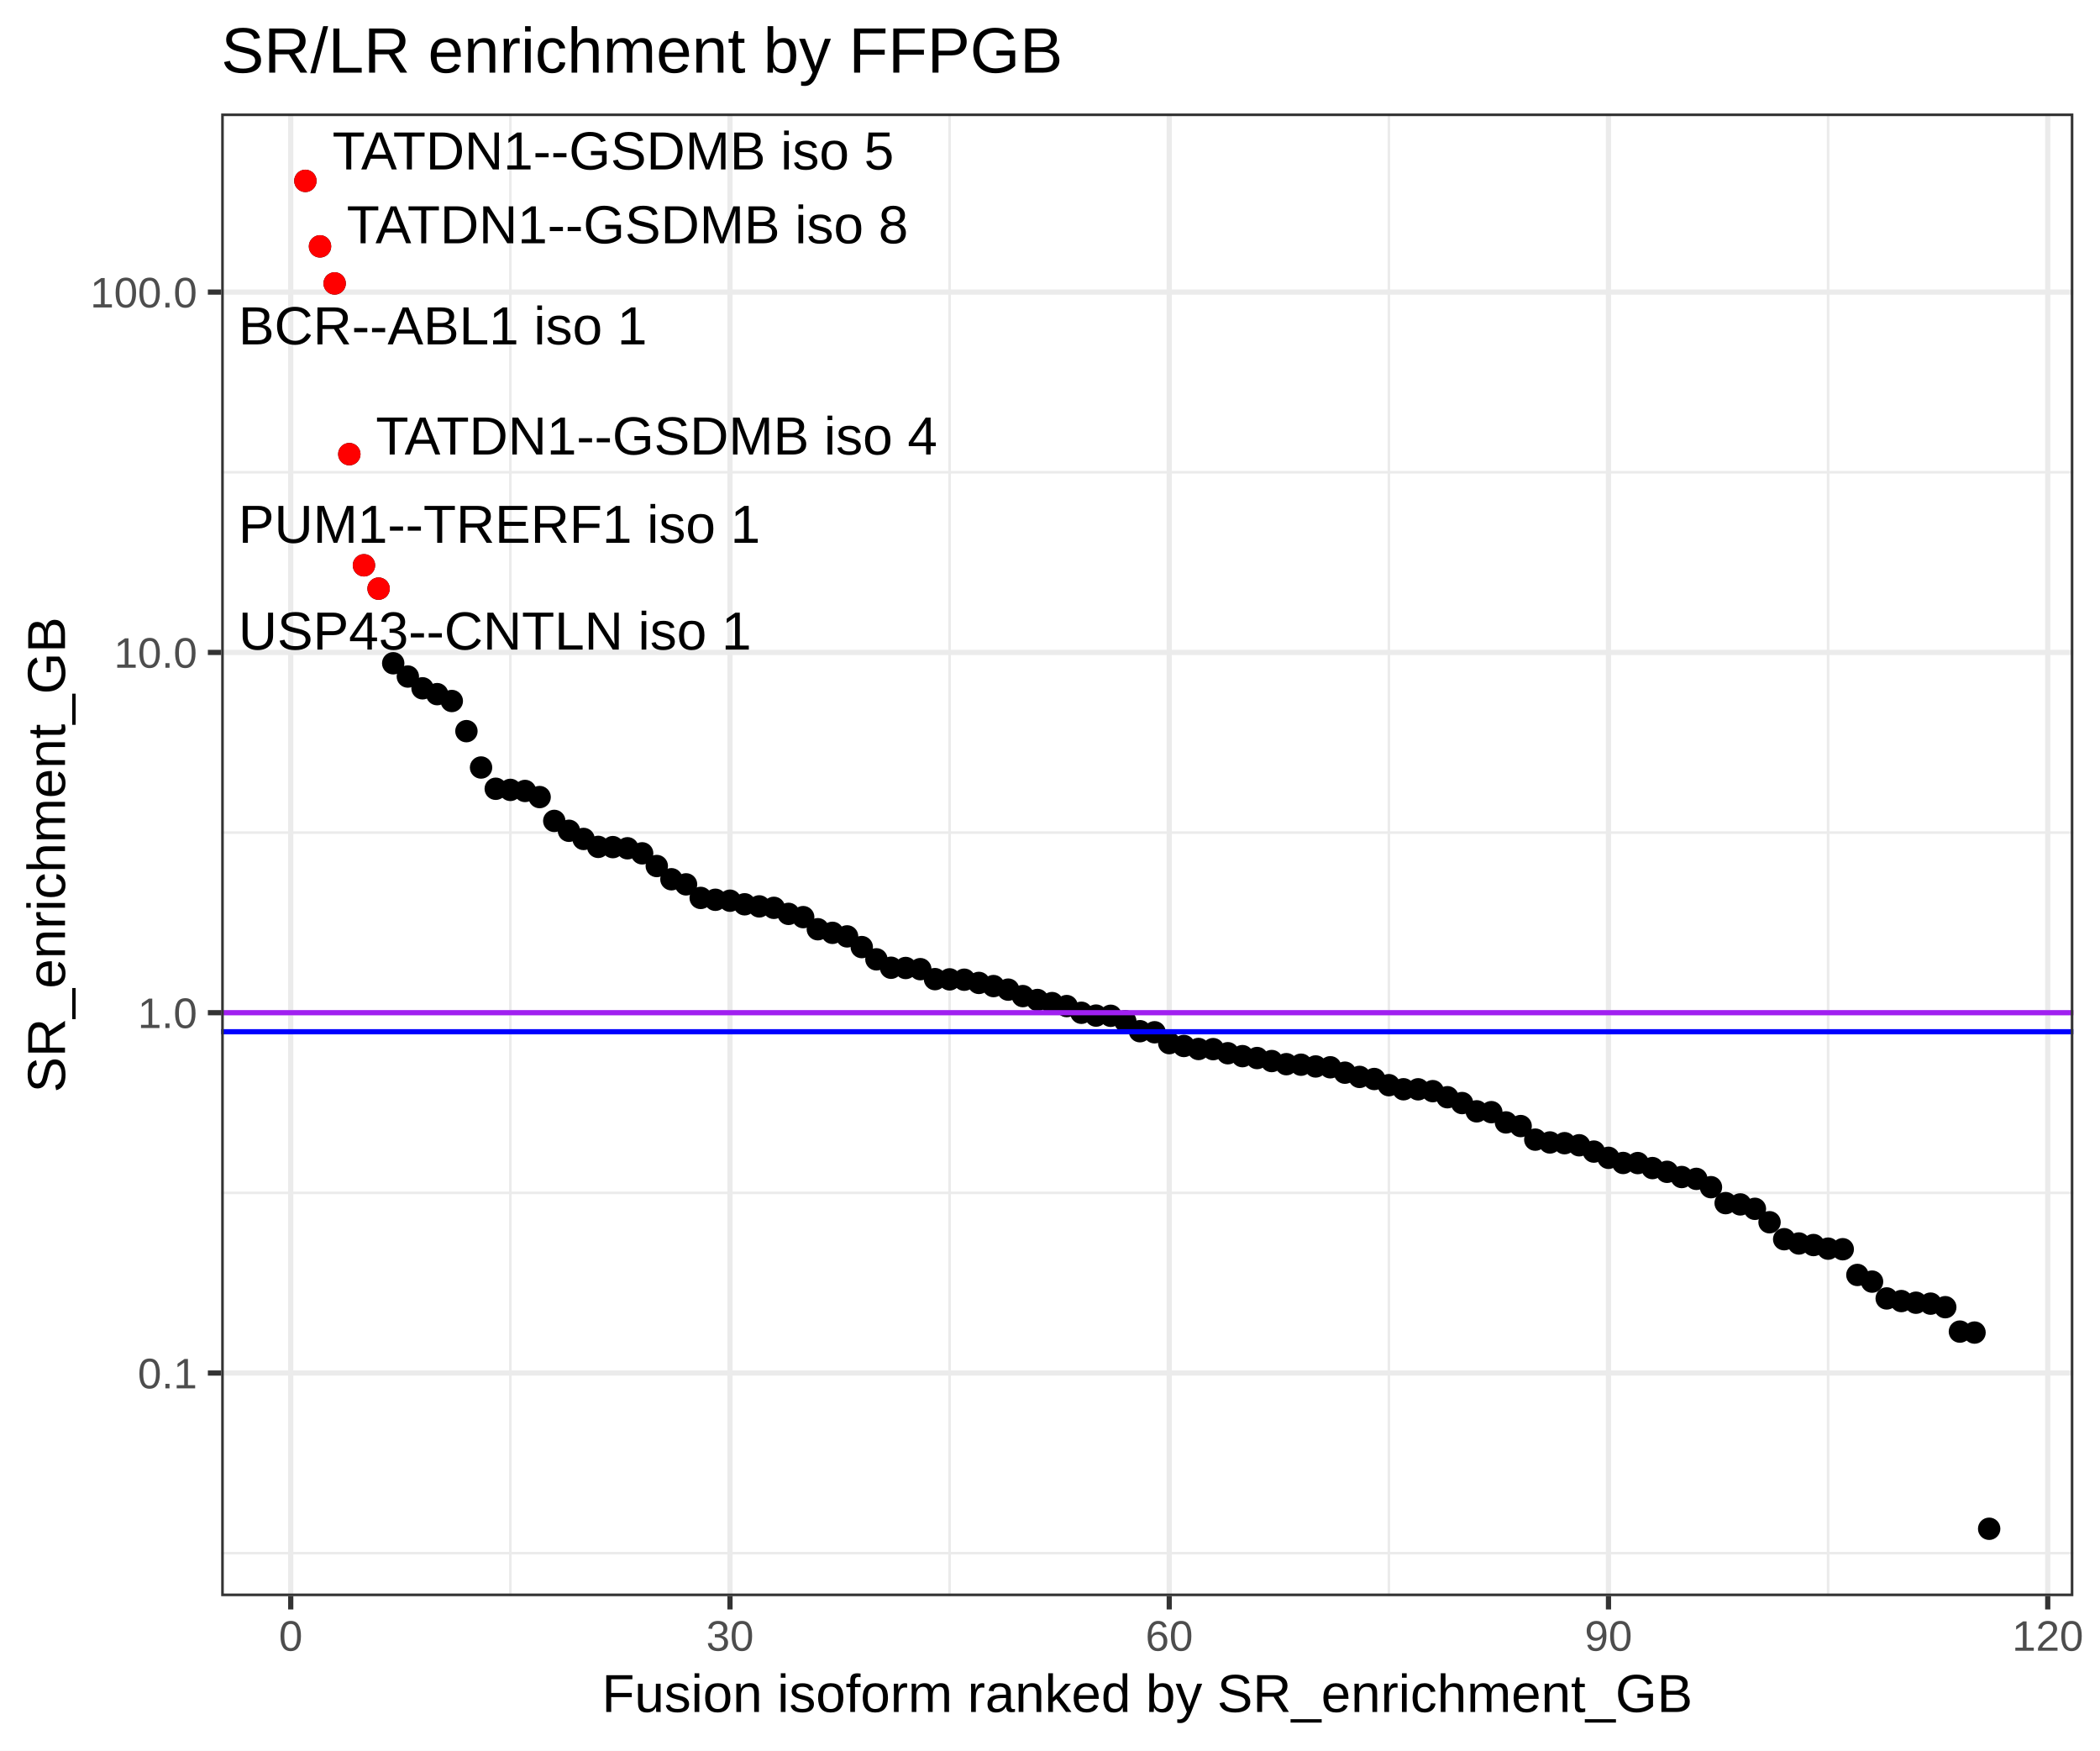
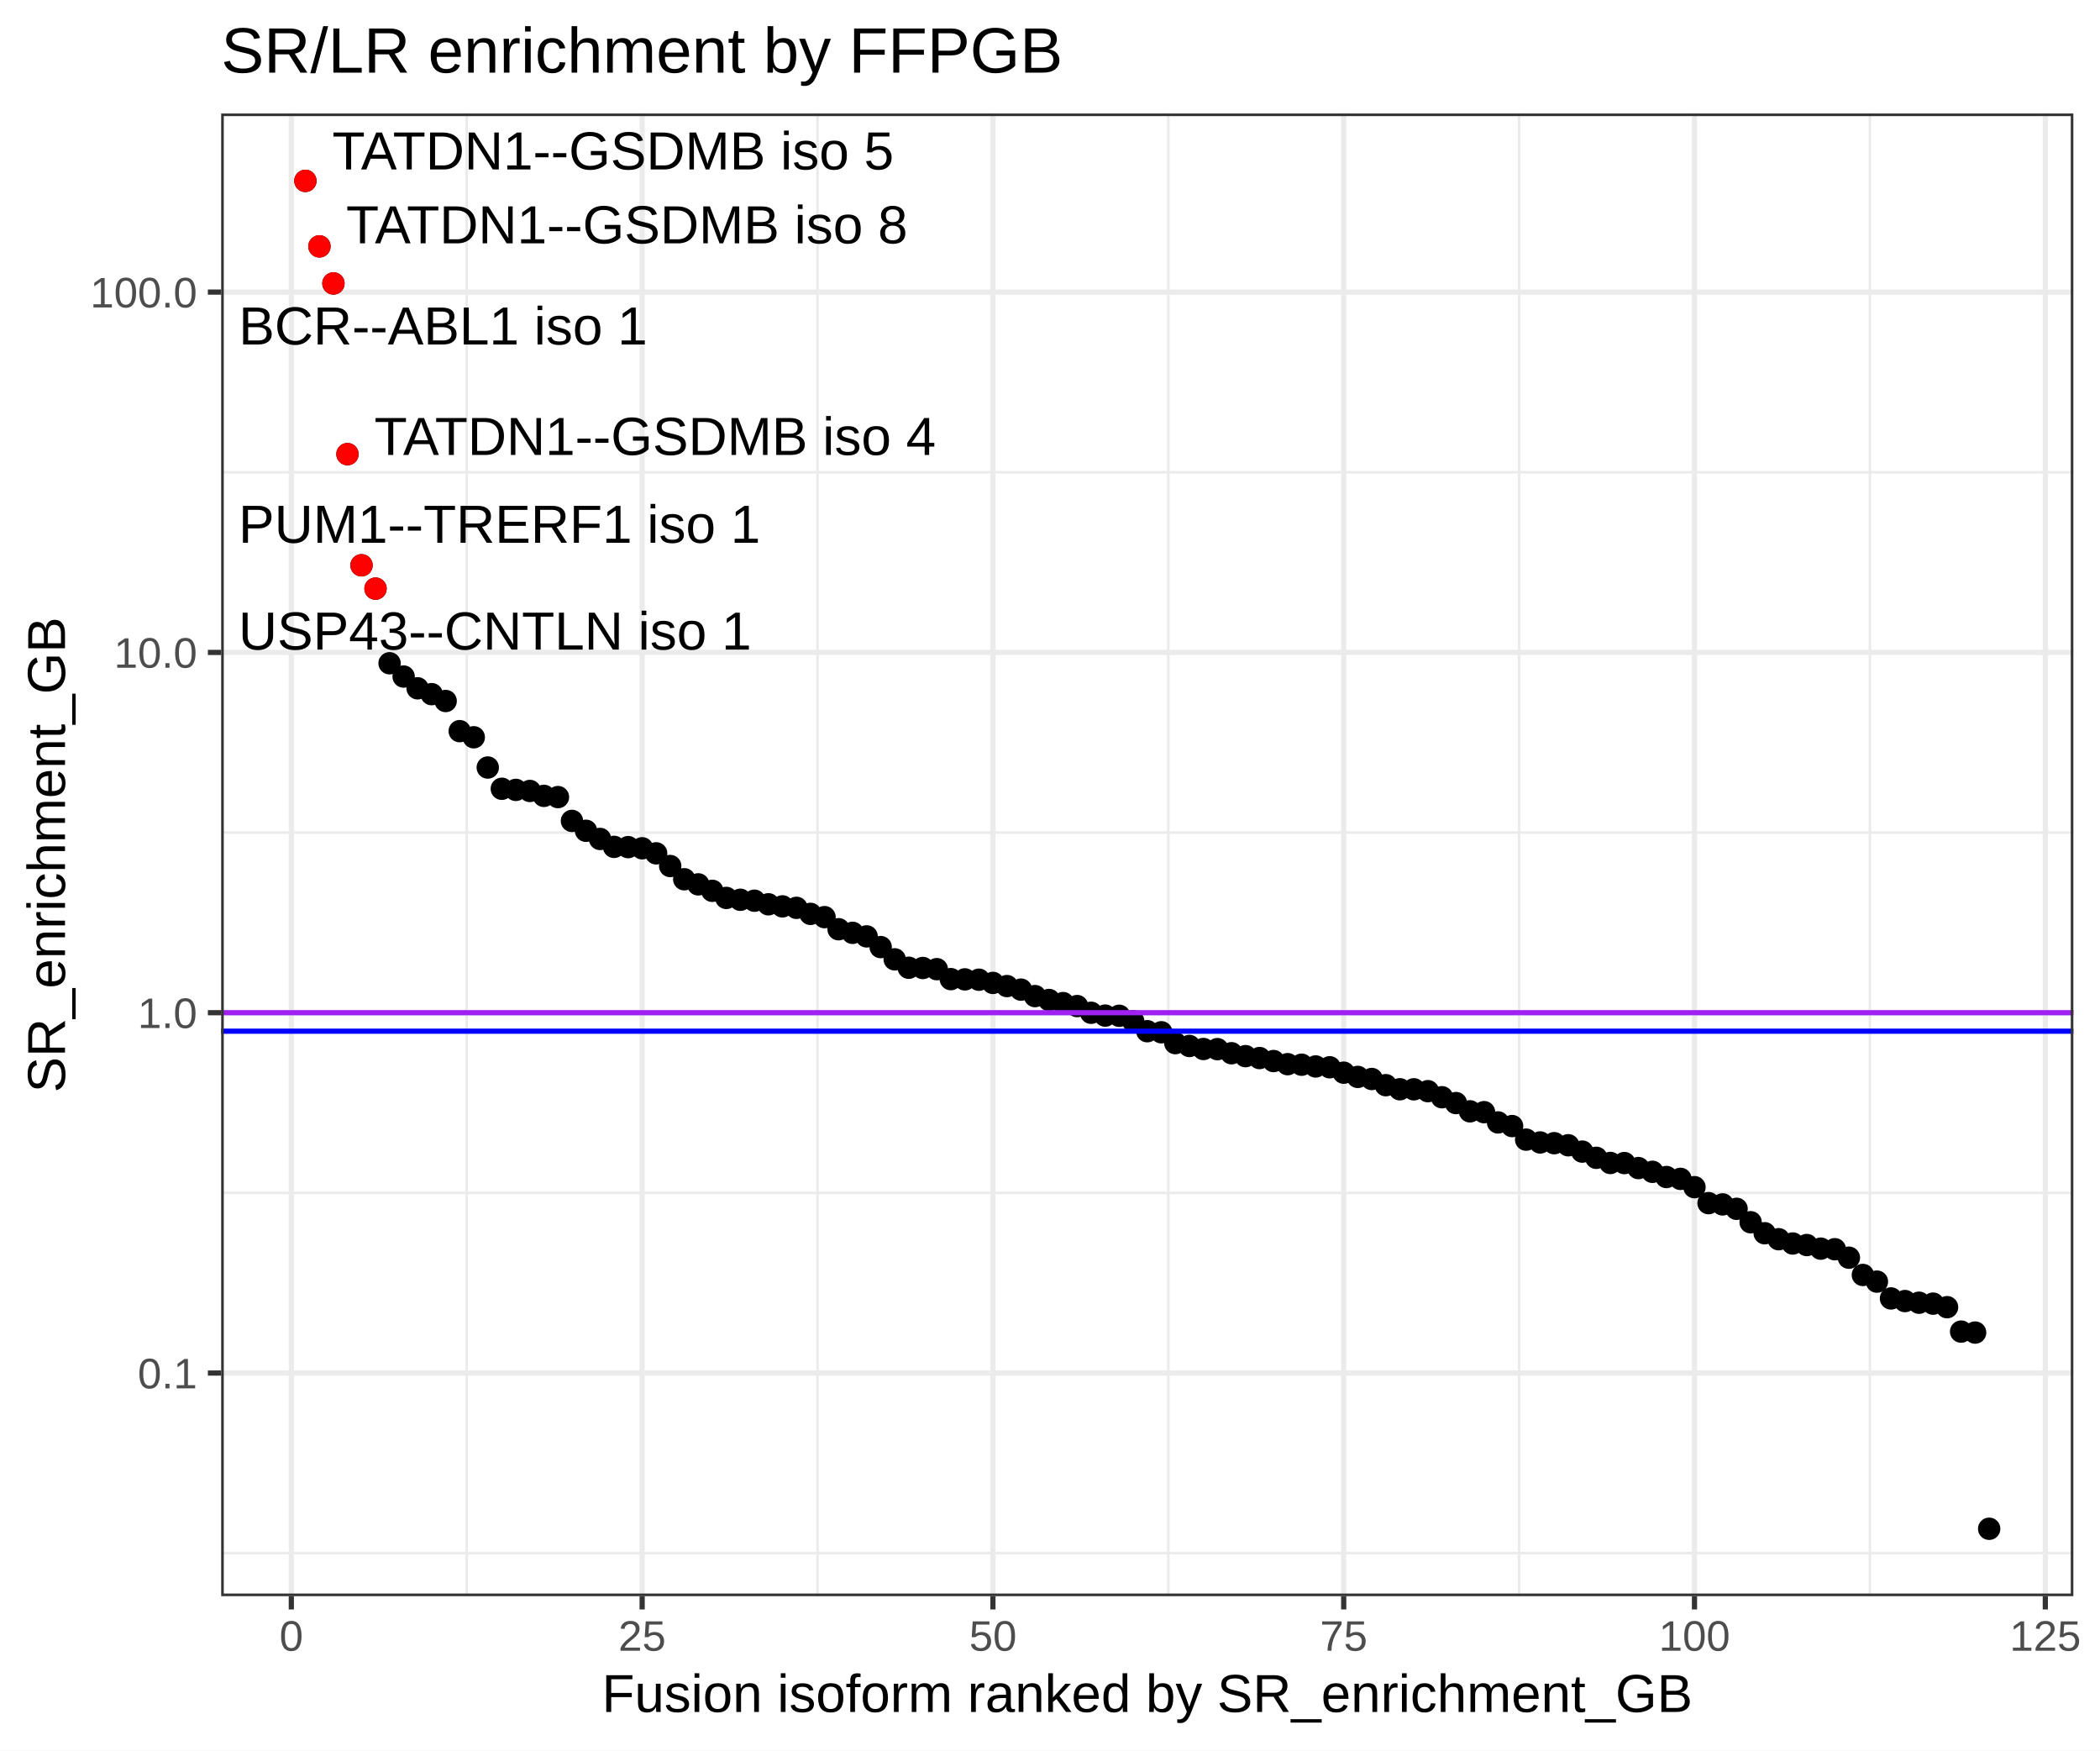
<svg xmlns="http://www.w3.org/2000/svg" class="svglite" width="432.00pt" height="360.00pt" viewBox="0 0 432.00 360.00">
  <defs>
    <style type="text/css">
    .svglite line, .svglite polyline, .svglite polygon, .svglite path, .svglite rect, .svglite circle {
      fill: none;
      stroke: #000000;
      stroke-linecap: round;
      stroke-linejoin: round;
      stroke-miterlimit: 10.00;
    }
    .svglite text {
      white-space: pre;
    }
  </style>
  </defs>
  <rect width="100%" height="100%" style="stroke: none; fill: #FFFFFF;" />
  <defs>
    <clipPath id="cpMC4wMHw0MzIuMDB8MC4wMHwzNjAuMDA=">
      <rect x="0.00" y="0.00" width="432.00" height="360.00" />
    </clipPath>
  </defs>
  <g clip-path="url(#cpMC4wMHw0MzIuMDB8MC4wMHwzNjAuMDA=)">
    <rect x="0" y="0.00" width="432.00" height="360.00" style="stroke-width: 1.07; stroke: #FFFFFF; fill: #FFFFFF;" />
  </g>
  <defs>
    <clipPath id="cpNDUuNTB8NDI2LjUyfDIzLjM0fDMyOC4yNw==">
      <rect x="45.50" y="23.34" width="381.02" height="304.93" />
    </clipPath>
  </defs>
  <g clip-path="url(#cpNDUuNTB8NDI2LjUyfDIzLjM0fDMyOC4yNw==)">
    <rect x="45.50" y="23.34" width="381.02" height="304.93" style="stroke-width: 1.07; stroke: none; fill: #FFFFFF;" />
    <polyline points="45.50,319.43 426.52,319.43 " style="stroke-width: 0.53; stroke: #EBEBEB; stroke-linecap: butt;" />
    <polyline points="45.50,245.33 426.52,245.33 " style="stroke-width: 0.53; stroke: #EBEBEB; stroke-linecap: butt;" />
    <polyline points="45.50,171.23 426.52,171.23 " style="stroke-width: 0.53; stroke: #EBEBEB; stroke-linecap: butt;" />
    <polyline points="45.50,97.13 426.52,97.13 " style="stroke-width: 0.53; stroke: #EBEBEB; stroke-linecap: butt;" />
-     <polyline points="104.99,328.27 104.99,23.34 " style="stroke-width: 0.53; stroke: #EBEBEB; stroke-linecap: butt;" />
-     <polyline points="195.35,328.27 195.35,23.34 " style="stroke-width: 0.53; stroke: #EBEBEB; stroke-linecap: butt;" />
-     <polyline points="285.71,328.27 285.71,23.34 " style="stroke-width: 0.53; stroke: #EBEBEB; stroke-linecap: butt;" />
-     <polyline points="376.07,328.27 376.07,23.34 " style="stroke-width: 0.53; stroke: #EBEBEB; stroke-linecap: butt;" />
+     <polyline points="96.01,328.27 96.01,23.34 " style="stroke-width: 0.53; stroke: #EBEBEB; stroke-linecap: butt;" />
+     <polyline points="168.18,328.27 168.18,23.34 " style="stroke-width: 0.53; stroke: #EBEBEB; stroke-linecap: butt;" />
+     <polyline points="240.34,328.27 240.34,23.34 " style="stroke-width: 0.53; stroke: #EBEBEB; stroke-linecap: butt;" />
+     <polyline points="312.50,328.27 312.50,23.34 " style="stroke-width: 0.53; stroke: #EBEBEB; stroke-linecap: butt;" />
+     <polyline points="384.67,328.27 384.67,23.34 " style="stroke-width: 0.53; stroke: #EBEBEB; stroke-linecap: butt;" />
    <polyline points="45.50,282.38 426.52,282.38 " style="stroke-width: 1.07; stroke: #EBEBEB; stroke-linecap: butt;" />
    <polyline points="45.50,208.28 426.52,208.28 " style="stroke-width: 1.07; stroke: #EBEBEB; stroke-linecap: butt;" />
    <polyline points="45.50,134.18 426.52,134.18 " style="stroke-width: 1.07; stroke: #EBEBEB; stroke-linecap: butt;" />
    <polyline points="45.50,60.07 426.52,60.07 " style="stroke-width: 1.07; stroke: #EBEBEB; stroke-linecap: butt;" />
-     <polyline points="59.81,328.27 59.81,23.34 " style="stroke-width: 1.07; stroke: #EBEBEB; stroke-linecap: butt;" />
-     <polyline points="150.17,328.27 150.17,23.34 " style="stroke-width: 1.07; stroke: #EBEBEB; stroke-linecap: butt;" />
-     <polyline points="240.53,328.27 240.53,23.34 " style="stroke-width: 1.07; stroke: #EBEBEB; stroke-linecap: butt;" />
-     <polyline points="330.89,328.27 330.89,23.34 " style="stroke-width: 1.07; stroke: #EBEBEB; stroke-linecap: butt;" />
-     <polyline points="421.25,328.27 421.25,23.34 " style="stroke-width: 1.07; stroke: #EBEBEB; stroke-linecap: butt;" />
+     <polyline points="59.93,328.27 59.93,23.34 " style="stroke-width: 1.07; stroke: #EBEBEB; stroke-linecap: butt;" />
+     <polyline points="132.10,328.27 132.10,23.34 " style="stroke-width: 1.07; stroke: #EBEBEB; stroke-linecap: butt;" />
+     <polyline points="204.26,328.27 204.26,23.34 " style="stroke-width: 1.07; stroke: #EBEBEB; stroke-linecap: butt;" />
+     <polyline points="276.42,328.27 276.42,23.34 " style="stroke-width: 1.07; stroke: #EBEBEB; stroke-linecap: butt;" />
+     <polyline points="348.58,328.27 348.58,23.34 " style="stroke-width: 1.07; stroke: #EBEBEB; stroke-linecap: butt;" />
+     <polyline points="420.75,328.27 420.75,23.34 " style="stroke-width: 1.07; stroke: #EBEBEB; stroke-linecap: butt;" />
    <circle cx="62.82" cy="37.20" r="1.95" style="stroke-width: 0.71; fill: #000000;" />
-     <circle cx="65.83" cy="50.67" r="1.95" style="stroke-width: 0.71; fill: #000000;" />
-     <circle cx="68.84" cy="58.29" r="1.95" style="stroke-width: 0.71; fill: #000000;" />
-     <circle cx="71.86" cy="93.40" r="1.95" style="stroke-width: 0.71; fill: #000000;" />
-     <circle cx="74.87" cy="116.26" r="1.95" style="stroke-width: 0.71; fill: #000000;" />
-     <circle cx="77.88" cy="121.06" r="1.95" style="stroke-width: 0.71; fill: #000000;" />
-     <circle cx="80.89" cy="136.41" r="1.95" style="stroke-width: 0.71; fill: #000000;" />
-     <circle cx="83.90" cy="139.14" r="1.95" style="stroke-width: 0.71; fill: #000000;" />
-     <circle cx="86.92" cy="141.56" r="1.95" style="stroke-width: 0.71; fill: #000000;" />
-     <circle cx="89.93" cy="142.76" r="1.95" style="stroke-width: 0.71; fill: #000000;" />
-     <circle cx="92.94" cy="144.17" r="1.95" style="stroke-width: 0.71; fill: #000000;" />
-     <circle cx="95.95" cy="150.37" r="1.95" style="stroke-width: 0.71; fill: #000000;" />
-     <circle cx="98.96" cy="157.85" r="1.95" style="stroke-width: 0.71; fill: #000000;" />
-     <circle cx="101.98" cy="162.22" r="1.95" style="stroke-width: 0.71; fill: #000000;" />
-     <circle cx="104.99" cy="162.45" r="1.95" style="stroke-width: 0.71; fill: #000000;" />
-     <circle cx="108.00" cy="162.67" r="1.95" style="stroke-width: 0.71; fill: #000000;" />
-     <circle cx="111.01" cy="163.93" r="1.95" style="stroke-width: 0.71; fill: #000000;" />
-     <circle cx="114.02" cy="168.83" r="1.95" style="stroke-width: 0.71; fill: #000000;" />
-     <circle cx="117.04" cy="170.86" r="1.95" style="stroke-width: 0.71; fill: #000000;" />
-     <circle cx="120.05" cy="172.54" r="1.95" style="stroke-width: 0.71; fill: #000000;" />
-     <circle cx="123.06" cy="174.17" r="1.95" style="stroke-width: 0.71; fill: #000000;" />
-     <circle cx="126.07" cy="174.22" r="1.95" style="stroke-width: 0.71; fill: #000000;" />
-     <circle cx="129.08" cy="174.46" r="1.95" style="stroke-width: 0.71; fill: #000000;" />
-     <circle cx="132.10" cy="175.50" r="1.95" style="stroke-width: 0.71; fill: #000000;" />
-     <circle cx="135.11" cy="178.11" r="1.95" style="stroke-width: 0.71; fill: #000000;" />
-     <circle cx="138.12" cy="180.83" r="1.95" style="stroke-width: 0.71; fill: #000000;" />
-     <circle cx="141.13" cy="181.88" r="1.95" style="stroke-width: 0.71; fill: #000000;" />
-     <circle cx="144.14" cy="184.67" r="1.95" style="stroke-width: 0.71; fill: #000000;" />
-     <circle cx="147.16" cy="185.05" r="1.95" style="stroke-width: 0.71; fill: #000000;" />
-     <circle cx="150.17" cy="185.24" r="1.95" style="stroke-width: 0.71; fill: #000000;" />
-     <circle cx="153.18" cy="185.98" r="1.95" style="stroke-width: 0.71; fill: #000000;" />
-     <circle cx="156.19" cy="186.41" r="1.95" style="stroke-width: 0.71; fill: #000000;" />
-     <circle cx="159.20" cy="186.71" r="1.95" style="stroke-width: 0.71; fill: #000000;" />
-     <circle cx="162.22" cy="187.95" r="1.95" style="stroke-width: 0.71; fill: #000000;" />
-     <circle cx="165.23" cy="188.62" r="1.95" style="stroke-width: 0.71; fill: #000000;" />
-     <circle cx="168.24" cy="191.11" r="1.95" style="stroke-width: 0.71; fill: #000000;" />
-     <circle cx="171.25" cy="191.85" r="1.95" style="stroke-width: 0.71; fill: #000000;" />
-     <circle cx="174.26" cy="192.58" r="1.95" style="stroke-width: 0.71; fill: #000000;" />
-     <circle cx="177.28" cy="194.78" r="1.95" style="stroke-width: 0.71; fill: #000000;" />
-     <circle cx="180.29" cy="197.30" r="1.95" style="stroke-width: 0.71; fill: #000000;" />
-     <circle cx="183.30" cy="199.03" r="1.95" style="stroke-width: 0.71; fill: #000000;" />
-     <circle cx="186.31" cy="199.08" r="1.95" style="stroke-width: 0.71; fill: #000000;" />
-     <circle cx="189.32" cy="199.32" r="1.95" style="stroke-width: 0.71; fill: #000000;" />
-     <circle cx="192.34" cy="201.37" r="1.95" style="stroke-width: 0.71; fill: #000000;" />
-     <circle cx="195.35" cy="201.42" r="1.95" style="stroke-width: 0.71; fill: #000000;" />
-     <circle cx="198.36" cy="201.49" r="1.95" style="stroke-width: 0.71; fill: #000000;" />
-     <circle cx="201.37" cy="202.15" r="1.95" style="stroke-width: 0.71; fill: #000000;" />
-     <circle cx="204.38" cy="202.80" r="1.95" style="stroke-width: 0.71; fill: #000000;" />
-     <circle cx="207.40" cy="203.53" r="1.95" style="stroke-width: 0.71; fill: #000000;" />
-     <circle cx="210.41" cy="204.86" r="1.95" style="stroke-width: 0.71; fill: #000000;" />
-     <circle cx="213.42" cy="205.66" r="1.95" style="stroke-width: 0.71; fill: #000000;" />
-     <circle cx="216.43" cy="206.30" r="1.95" style="stroke-width: 0.71; fill: #000000;" />
-     <circle cx="219.44" cy="206.91" r="1.95" style="stroke-width: 0.71; fill: #000000;" />
-     <circle cx="222.46" cy="208.29" r="1.95" style="stroke-width: 0.71; fill: #000000;" />
-     <circle cx="225.47" cy="208.87" r="1.95" style="stroke-width: 0.71; fill: #000000;" />
-     <circle cx="228.48" cy="208.91" r="1.95" style="stroke-width: 0.71; fill: #000000;" />
-     <circle cx="231.49" cy="210.03" r="1.95" style="stroke-width: 0.71; fill: #000000;" />
-     <circle cx="234.50" cy="212.08" r="1.95" style="stroke-width: 0.71; fill: #000000;" />
-     <circle cx="237.52" cy="212.30" r="1.95" style="stroke-width: 0.71; fill: #000000;" />
-     <circle cx="240.53" cy="214.53" r="1.95" style="stroke-width: 0.71; fill: #000000;" />
-     <circle cx="243.54" cy="215.12" r="1.95" style="stroke-width: 0.71; fill: #000000;" />
-     <circle cx="246.55" cy="215.74" r="1.95" style="stroke-width: 0.71; fill: #000000;" />
-     <circle cx="249.56" cy="215.77" r="1.95" style="stroke-width: 0.71; fill: #000000;" />
-     <circle cx="252.58" cy="216.61" r="1.95" style="stroke-width: 0.71; fill: #000000;" />
-     <circle cx="255.59" cy="217.21" r="1.95" style="stroke-width: 0.71; fill: #000000;" />
-     <circle cx="258.60" cy="217.60" r="1.95" style="stroke-width: 0.71; fill: #000000;" />
-     <circle cx="261.61" cy="218.22" r="1.95" style="stroke-width: 0.71; fill: #000000;" />
-     <circle cx="264.62" cy="218.86" r="1.95" style="stroke-width: 0.71; fill: #000000;" />
-     <circle cx="267.64" cy="218.97" r="1.95" style="stroke-width: 0.71; fill: #000000;" />
+     <circle cx="65.71" cy="50.67" r="1.95" style="stroke-width: 0.71; fill: #000000;" />
+     <circle cx="68.59" cy="58.29" r="1.95" style="stroke-width: 0.71; fill: #000000;" />
+     <circle cx="71.48" cy="93.40" r="1.95" style="stroke-width: 0.71; fill: #000000;" />
+     <circle cx="74.37" cy="116.26" r="1.95" style="stroke-width: 0.71; fill: #000000;" />
+     <circle cx="77.25" cy="121.06" r="1.95" style="stroke-width: 0.71; fill: #000000;" />
+     <circle cx="80.14" cy="136.41" r="1.95" style="stroke-width: 0.71; fill: #000000;" />
+     <circle cx="83.03" cy="139.14" r="1.95" style="stroke-width: 0.71; fill: #000000;" />
+     <circle cx="85.91" cy="141.56" r="1.95" style="stroke-width: 0.71; fill: #000000;" />
+     <circle cx="88.80" cy="142.76" r="1.95" style="stroke-width: 0.71; fill: #000000;" />
+     <circle cx="91.68" cy="144.17" r="1.95" style="stroke-width: 0.71; fill: #000000;" />
+     <circle cx="94.57" cy="150.37" r="1.95" style="stroke-width: 0.71; fill: #000000;" />
+     <circle cx="97.46" cy="151.63" r="1.95" style="stroke-width: 0.71; fill: #000000;" />
+     <circle cx="100.34" cy="157.85" r="1.95" style="stroke-width: 0.71; fill: #000000;" />
+     <circle cx="103.23" cy="162.22" r="1.95" style="stroke-width: 0.71; fill: #000000;" />
+     <circle cx="106.12" cy="162.45" r="1.95" style="stroke-width: 0.71; fill: #000000;" />
+     <circle cx="109.00" cy="162.67" r="1.95" style="stroke-width: 0.71; fill: #000000;" />
+     <circle cx="111.89" cy="163.68" r="1.95" style="stroke-width: 0.71; fill: #000000;" />
+     <circle cx="114.78" cy="163.93" r="1.95" style="stroke-width: 0.71; fill: #000000;" />
+     <circle cx="117.66" cy="168.83" r="1.95" style="stroke-width: 0.71; fill: #000000;" />
+     <circle cx="120.55" cy="170.86" r="1.95" style="stroke-width: 0.71; fill: #000000;" />
+     <circle cx="123.44" cy="172.54" r="1.95" style="stroke-width: 0.71; fill: #000000;" />
+     <circle cx="126.32" cy="174.17" r="1.95" style="stroke-width: 0.71; fill: #000000;" />
+     <circle cx="129.21" cy="174.22" r="1.95" style="stroke-width: 0.71; fill: #000000;" />
+     <circle cx="132.10" cy="174.46" r="1.95" style="stroke-width: 0.71; fill: #000000;" />
+     <circle cx="134.98" cy="175.50" r="1.95" style="stroke-width: 0.71; fill: #000000;" />
+     <circle cx="137.87" cy="178.11" r="1.95" style="stroke-width: 0.71; fill: #000000;" />
+     <circle cx="140.76" cy="180.83" r="1.95" style="stroke-width: 0.71; fill: #000000;" />
+     <circle cx="143.64" cy="181.88" r="1.95" style="stroke-width: 0.71; fill: #000000;" />
+     <circle cx="146.53" cy="183.21" r="1.95" style="stroke-width: 0.71; fill: #000000;" />
+     <circle cx="149.41" cy="184.67" r="1.95" style="stroke-width: 0.71; fill: #000000;" />
+     <circle cx="152.30" cy="185.05" r="1.95" style="stroke-width: 0.71; fill: #000000;" />
+     <circle cx="155.19" cy="185.24" r="1.95" style="stroke-width: 0.71; fill: #000000;" />
+     <circle cx="158.07" cy="185.98" r="1.95" style="stroke-width: 0.71; fill: #000000;" />
+     <circle cx="160.96" cy="186.41" r="1.95" style="stroke-width: 0.71; fill: #000000;" />
+     <circle cx="163.85" cy="186.71" r="1.95" style="stroke-width: 0.71; fill: #000000;" />
+     <circle cx="166.73" cy="187.95" r="1.95" style="stroke-width: 0.71; fill: #000000;" />
+     <circle cx="169.62" cy="188.62" r="1.95" style="stroke-width: 0.71; fill: #000000;" />
+     <circle cx="172.51" cy="191.11" r="1.95" style="stroke-width: 0.71; fill: #000000;" />
+     <circle cx="175.39" cy="191.85" r="1.95" style="stroke-width: 0.71; fill: #000000;" />
+     <circle cx="178.28" cy="192.58" r="1.95" style="stroke-width: 0.71; fill: #000000;" />
+     <circle cx="181.17" cy="194.78" r="1.95" style="stroke-width: 0.71; fill: #000000;" />
+     <circle cx="184.05" cy="197.30" r="1.95" style="stroke-width: 0.71; fill: #000000;" />
+     <circle cx="186.94" cy="199.03" r="1.95" style="stroke-width: 0.71; fill: #000000;" />
+     <circle cx="189.83" cy="199.08" r="1.95" style="stroke-width: 0.71; fill: #000000;" />
+     <circle cx="192.71" cy="199.32" r="1.95" style="stroke-width: 0.71; fill: #000000;" />
+     <circle cx="195.60" cy="201.37" r="1.95" style="stroke-width: 0.71; fill: #000000;" />
+     <circle cx="198.49" cy="201.42" r="1.95" style="stroke-width: 0.71; fill: #000000;" />
+     <circle cx="201.37" cy="201.49" r="1.95" style="stroke-width: 0.71; fill: #000000;" />
+     <circle cx="204.26" cy="202.15" r="1.95" style="stroke-width: 0.71; fill: #000000;" />
+     <circle cx="207.15" cy="202.80" r="1.95" style="stroke-width: 0.71; fill: #000000;" />
+     <circle cx="210.03" cy="203.53" r="1.95" style="stroke-width: 0.71; fill: #000000;" />
+     <circle cx="212.92" cy="204.86" r="1.95" style="stroke-width: 0.71; fill: #000000;" />
+     <circle cx="215.80" cy="205.66" r="1.95" style="stroke-width: 0.71; fill: #000000;" />
+     <circle cx="218.69" cy="206.30" r="1.95" style="stroke-width: 0.71; fill: #000000;" />
+     <circle cx="221.58" cy="206.91" r="1.95" style="stroke-width: 0.71; fill: #000000;" />
+     <circle cx="224.46" cy="208.29" r="1.95" style="stroke-width: 0.71; fill: #000000;" />
+     <circle cx="227.35" cy="208.87" r="1.95" style="stroke-width: 0.71; fill: #000000;" />
+     <circle cx="230.24" cy="208.91" r="1.95" style="stroke-width: 0.71; fill: #000000;" />
+     <circle cx="233.12" cy="210.03" r="1.95" style="stroke-width: 0.71; fill: #000000;" />
+     <circle cx="236.01" cy="212.08" r="1.95" style="stroke-width: 0.71; fill: #000000;" />
+     <circle cx="238.90" cy="212.30" r="1.95" style="stroke-width: 0.71; fill: #000000;" />
+     <circle cx="241.78" cy="214.53" r="1.95" style="stroke-width: 0.71; fill: #000000;" />
+     <circle cx="244.67" cy="215.12" r="1.95" style="stroke-width: 0.71; fill: #000000;" />
+     <circle cx="247.56" cy="215.74" r="1.95" style="stroke-width: 0.71; fill: #000000;" />
+     <circle cx="250.44" cy="215.77" r="1.95" style="stroke-width: 0.71; fill: #000000;" />
+     <circle cx="253.33" cy="216.61" r="1.95" style="stroke-width: 0.71; fill: #000000;" />
+     <circle cx="256.22" cy="217.21" r="1.95" style="stroke-width: 0.71; fill: #000000;" />
+     <circle cx="259.10" cy="217.60" r="1.95" style="stroke-width: 0.71; fill: #000000;" />
+     <circle cx="261.99" cy="218.22" r="1.95" style="stroke-width: 0.71; fill: #000000;" />
+     <circle cx="264.88" cy="218.86" r="1.95" style="stroke-width: 0.71; fill: #000000;" />
+     <circle cx="267.76" cy="218.97" r="1.95" style="stroke-width: 0.71; fill: #000000;" />
    <circle cx="270.65" cy="219.33" r="1.95" style="stroke-width: 0.71; fill: #000000;" />
-     <circle cx="273.66" cy="219.50" r="1.95" style="stroke-width: 0.71; fill: #000000;" />
-     <circle cx="276.67" cy="220.61" r="1.95" style="stroke-width: 0.71; fill: #000000;" />
-     <circle cx="279.68" cy="221.48" r="1.95" style="stroke-width: 0.71; fill: #000000;" />
-     <circle cx="282.70" cy="221.91" r="1.95" style="stroke-width: 0.71; fill: #000000;" />
-     <circle cx="285.71" cy="223.18" r="1.95" style="stroke-width: 0.71; fill: #000000;" />
-     <circle cx="288.72" cy="224.02" r="1.95" style="stroke-width: 0.71; fill: #000000;" />
-     <circle cx="291.73" cy="224.03" r="1.95" style="stroke-width: 0.71; fill: #000000;" />
-     <circle cx="294.74" cy="224.41" r="1.95" style="stroke-width: 0.71; fill: #000000;" />
-     <circle cx="297.76" cy="225.66" r="1.95" style="stroke-width: 0.71; fill: #000000;" />
-     <circle cx="300.77" cy="226.86" r="1.95" style="stroke-width: 0.71; fill: #000000;" />
-     <circle cx="303.78" cy="228.56" r="1.95" style="stroke-width: 0.71; fill: #000000;" />
-     <circle cx="306.79" cy="228.73" r="1.95" style="stroke-width: 0.71; fill: #000000;" />
-     <circle cx="309.80" cy="230.84" r="1.95" style="stroke-width: 0.71; fill: #000000;" />
-     <circle cx="312.82" cy="231.59" r="1.95" style="stroke-width: 0.71; fill: #000000;" />
-     <circle cx="315.83" cy="234.38" r="1.95" style="stroke-width: 0.71; fill: #000000;" />
-     <circle cx="318.84" cy="234.96" r="1.95" style="stroke-width: 0.71; fill: #000000;" />
-     <circle cx="321.85" cy="235.11" r="1.95" style="stroke-width: 0.71; fill: #000000;" />
-     <circle cx="324.86" cy="235.54" r="1.95" style="stroke-width: 0.71; fill: #000000;" />
-     <circle cx="327.88" cy="236.84" r="1.95" style="stroke-width: 0.71; fill: #000000;" />
-     <circle cx="330.89" cy="238.12" r="1.95" style="stroke-width: 0.71; fill: #000000;" />
-     <circle cx="333.90" cy="239.18" r="1.95" style="stroke-width: 0.71; fill: #000000;" />
-     <circle cx="336.91" cy="239.20" r="1.95" style="stroke-width: 0.71; fill: #000000;" />
-     <circle cx="339.93" cy="240.23" r="1.95" style="stroke-width: 0.71; fill: #000000;" />
-     <circle cx="342.94" cy="241.00" r="1.95" style="stroke-width: 0.71; fill: #000000;" />
-     <circle cx="345.95" cy="242.07" r="1.95" style="stroke-width: 0.71; fill: #000000;" />
-     <circle cx="348.96" cy="242.45" r="1.95" style="stroke-width: 0.71; fill: #000000;" />
-     <circle cx="351.97" cy="244.16" r="1.95" style="stroke-width: 0.71; fill: #000000;" />
-     <circle cx="354.99" cy="247.44" r="1.95" style="stroke-width: 0.71; fill: #000000;" />
-     <circle cx="358.00" cy="247.70" r="1.95" style="stroke-width: 0.71; fill: #000000;" />
-     <circle cx="361.01" cy="248.61" r="1.95" style="stroke-width: 0.71; fill: #000000;" />
-     <circle cx="364.02" cy="251.37" r="1.95" style="stroke-width: 0.71; fill: #000000;" />
-     <circle cx="367.03" cy="254.86" r="1.95" style="stroke-width: 0.71; fill: #000000;" />
-     <circle cx="370.05" cy="255.74" r="1.95" style="stroke-width: 0.71; fill: #000000;" />
-     <circle cx="373.06" cy="256.06" r="1.95" style="stroke-width: 0.71; fill: #000000;" />
-     <circle cx="376.07" cy="256.80" r="1.95" style="stroke-width: 0.71; fill: #000000;" />
-     <circle cx="379.08" cy="256.92" r="1.95" style="stroke-width: 0.71; fill: #000000;" />
-     <circle cx="382.09" cy="262.21" r="1.95" style="stroke-width: 0.71; fill: #000000;" />
-     <circle cx="385.11" cy="263.58" r="1.95" style="stroke-width: 0.71; fill: #000000;" />
-     <circle cx="388.12" cy="267.04" r="1.95" style="stroke-width: 0.71; fill: #000000;" />
-     <circle cx="391.13" cy="267.58" r="1.95" style="stroke-width: 0.71; fill: #000000;" />
-     <circle cx="394.14" cy="267.92" r="1.95" style="stroke-width: 0.71; fill: #000000;" />
-     <circle cx="397.15" cy="268.11" r="1.95" style="stroke-width: 0.71; fill: #000000;" />
-     <circle cx="400.17" cy="268.84" r="1.95" style="stroke-width: 0.71; fill: #000000;" />
-     <circle cx="403.18" cy="273.86" r="1.95" style="stroke-width: 0.71; fill: #000000;" />
-     <circle cx="406.19" cy="274.06" r="1.95" style="stroke-width: 0.71; fill: #000000;" />
+     <circle cx="273.54" cy="219.50" r="1.95" style="stroke-width: 0.71; fill: #000000;" />
+     <circle cx="276.42" cy="220.61" r="1.95" style="stroke-width: 0.71; fill: #000000;" />
+     <circle cx="279.31" cy="221.48" r="1.95" style="stroke-width: 0.71; fill: #000000;" />
+     <circle cx="282.19" cy="221.91" r="1.95" style="stroke-width: 0.71; fill: #000000;" />
+     <circle cx="285.08" cy="223.18" r="1.95" style="stroke-width: 0.71; fill: #000000;" />
+     <circle cx="287.97" cy="224.02" r="1.95" style="stroke-width: 0.71; fill: #000000;" />
+     <circle cx="290.85" cy="224.03" r="1.95" style="stroke-width: 0.71; fill: #000000;" />
+     <circle cx="293.74" cy="224.41" r="1.95" style="stroke-width: 0.71; fill: #000000;" />
+     <circle cx="296.63" cy="225.66" r="1.95" style="stroke-width: 0.71; fill: #000000;" />
+     <circle cx="299.51" cy="226.86" r="1.95" style="stroke-width: 0.71; fill: #000000;" />
+     <circle cx="302.40" cy="228.56" r="1.95" style="stroke-width: 0.71; fill: #000000;" />
+     <circle cx="305.29" cy="228.73" r="1.95" style="stroke-width: 0.71; fill: #000000;" />
+     <circle cx="308.17" cy="230.84" r="1.95" style="stroke-width: 0.71; fill: #000000;" />
+     <circle cx="311.06" cy="231.59" r="1.95" style="stroke-width: 0.71; fill: #000000;" />
+     <circle cx="313.95" cy="234.38" r="1.95" style="stroke-width: 0.71; fill: #000000;" />
+     <circle cx="316.83" cy="234.96" r="1.95" style="stroke-width: 0.71; fill: #000000;" />
+     <circle cx="319.72" cy="235.11" r="1.95" style="stroke-width: 0.71; fill: #000000;" />
+     <circle cx="322.61" cy="235.54" r="1.95" style="stroke-width: 0.71; fill: #000000;" />
+     <circle cx="325.49" cy="236.84" r="1.95" style="stroke-width: 0.71; fill: #000000;" />
+     <circle cx="328.38" cy="238.12" r="1.95" style="stroke-width: 0.71; fill: #000000;" />
+     <circle cx="331.27" cy="239.18" r="1.95" style="stroke-width: 0.71; fill: #000000;" />
+     <circle cx="334.15" cy="239.20" r="1.95" style="stroke-width: 0.71; fill: #000000;" />
+     <circle cx="337.04" cy="240.23" r="1.95" style="stroke-width: 0.71; fill: #000000;" />
+     <circle cx="339.93" cy="241.00" r="1.95" style="stroke-width: 0.71; fill: #000000;" />
+     <circle cx="342.81" cy="242.07" r="1.95" style="stroke-width: 0.71; fill: #000000;" />
+     <circle cx="345.70" cy="242.45" r="1.95" style="stroke-width: 0.71; fill: #000000;" />
+     <circle cx="348.58" cy="244.16" r="1.95" style="stroke-width: 0.71; fill: #000000;" />
+     <circle cx="351.47" cy="247.44" r="1.95" style="stroke-width: 0.71; fill: #000000;" />
+     <circle cx="354.36" cy="247.70" r="1.95" style="stroke-width: 0.71; fill: #000000;" />
+     <circle cx="357.24" cy="248.61" r="1.95" style="stroke-width: 0.71; fill: #000000;" />
+     <circle cx="360.13" cy="251.37" r="1.95" style="stroke-width: 0.71; fill: #000000;" />
+     <circle cx="363.02" cy="253.63" r="1.95" style="stroke-width: 0.71; fill: #000000;" />
+     <circle cx="365.90" cy="254.86" r="1.95" style="stroke-width: 0.71; fill: #000000;" />
+     <circle cx="368.79" cy="255.74" r="1.95" style="stroke-width: 0.71; fill: #000000;" />
+     <circle cx="371.68" cy="256.06" r="1.95" style="stroke-width: 0.71; fill: #000000;" />
+     <circle cx="374.56" cy="256.80" r="1.95" style="stroke-width: 0.71; fill: #000000;" />
+     <circle cx="377.45" cy="256.92" r="1.95" style="stroke-width: 0.71; fill: #000000;" />
+     <circle cx="380.34" cy="258.66" r="1.95" style="stroke-width: 0.71; fill: #000000;" />
+     <circle cx="383.22" cy="262.21" r="1.95" style="stroke-width: 0.71; fill: #000000;" />
+     <circle cx="386.11" cy="263.58" r="1.95" style="stroke-width: 0.71; fill: #000000;" />
+     <circle cx="389.00" cy="267.04" r="1.95" style="stroke-width: 0.71; fill: #000000;" />
+     <circle cx="391.88" cy="267.58" r="1.95" style="stroke-width: 0.71; fill: #000000;" />
+     <circle cx="394.77" cy="267.92" r="1.95" style="stroke-width: 0.71; fill: #000000;" />
+     <circle cx="397.66" cy="268.11" r="1.95" style="stroke-width: 0.71; fill: #000000;" />
+     <circle cx="400.54" cy="268.84" r="1.95" style="stroke-width: 0.71; fill: #000000;" />
+     <circle cx="403.43" cy="273.86" r="1.95" style="stroke-width: 0.71; fill: #000000;" />
+     <circle cx="406.31" cy="274.06" r="1.95" style="stroke-width: 0.71; fill: #000000;" />
    <circle cx="409.20" cy="314.41" r="1.95" style="stroke-width: 0.71; fill: #000000;" />
    <line x1="45.50" y1="208.28" x2="426.52" y2="208.28" style="stroke-width: 1.07; stroke: #A020F0; stroke-linecap: butt;" />
-     <line x1="45.50" y1="212.19" x2="426.52" y2="212.19" style="stroke-width: 1.07; stroke: #0000FF; stroke-linecap: butt;" />
+     <line x1="45.50" y1="212.08" x2="426.52" y2="212.08" style="stroke-width: 1.07; stroke: #0000FF; stroke-linecap: butt;" />
    <circle cx="62.82" cy="37.20" r="1.95" style="stroke-width: 0.71; stroke: #FF0000; fill: #FF0000;" />
-     <circle cx="65.83" cy="50.67" r="1.95" style="stroke-width: 0.71; stroke: #FF0000; fill: #FF0000;" />
-     <circle cx="68.84" cy="58.29" r="1.95" style="stroke-width: 0.71; stroke: #FF0000; fill: #FF0000;" />
-     <circle cx="71.86" cy="93.40" r="1.95" style="stroke-width: 0.71; stroke: #FF0000; fill: #FF0000;" />
-     <circle cx="74.87" cy="116.26" r="1.95" style="stroke-width: 0.71; stroke: #FF0000; fill: #FF0000;" />
-     <circle cx="77.88" cy="121.06" r="1.95" style="stroke-width: 0.71; stroke: #FF0000; fill: #FF0000;" />
-     <text x="126.13" y="34.85" text-anchor="middle" style="font-size: 11.04px; font-family: &quot;Arial&quot;;" textLength="117.06px" lengthAdjust="spacingAndGlyphs">TATDN1--GSDMB iso 5</text>
-     <text x="129.08" y="50.03" text-anchor="middle" style="font-size: 11.04px; font-family: &quot;Arial&quot;;" textLength="117.06px" lengthAdjust="spacingAndGlyphs">TATDN1--GSDMB iso 8</text>
-     <text x="91.09" y="70.82" text-anchor="middle" style="font-size: 11.04px; font-family: &quot;Arial&quot;;" textLength="83.98px" lengthAdjust="spacingAndGlyphs">BCR--ABL1 iso 1</text>
-     <text x="135.07" y="93.48" text-anchor="middle" style="font-size: 11.04px; font-family: &quot;Arial&quot;;" textLength="117.06px" lengthAdjust="spacingAndGlyphs">TATDN1--GSDMB iso 4</text>
-     <text x="102.73" y="111.64" text-anchor="middle" style="font-size: 11.04px; font-family: &quot;Arial&quot;;" textLength="107.25px" lengthAdjust="spacingAndGlyphs">PUM1--TRERF1 iso 1</text>
-     <text x="101.81" y="133.59" text-anchor="middle" style="font-size: 11.04px; font-family: &quot;Arial&quot;;" textLength="105.42px" lengthAdjust="spacingAndGlyphs">USP43--CNTLN iso 1</text>
+     <circle cx="65.71" cy="50.67" r="1.95" style="stroke-width: 0.71; stroke: #FF0000; fill: #FF0000;" />
+     <circle cx="68.59" cy="58.29" r="1.95" style="stroke-width: 0.71; stroke: #FF0000; fill: #FF0000;" />
+     <circle cx="71.48" cy="93.40" r="1.95" style="stroke-width: 0.71; stroke: #FF0000; fill: #FF0000;" />
+     <circle cx="74.37" cy="116.26" r="1.95" style="stroke-width: 0.71; stroke: #FF0000; fill: #FF0000;" />
+     <circle cx="77.25" cy="121.06" r="1.95" style="stroke-width: 0.71; stroke: #FF0000; fill: #FF0000;" />
+     <text x="126.11" y="34.85" text-anchor="middle" style="font-size: 11.04px; font-family: &quot;Arial&quot;;" textLength="117.06px" lengthAdjust="spacingAndGlyphs">TATDN1--GSDMB iso 5</text>
+     <text x="128.96" y="50.05" text-anchor="middle" style="font-size: 11.04px; font-family: &quot;Arial&quot;;" textLength="117.06px" lengthAdjust="spacingAndGlyphs">TATDN1--GSDMB iso 8</text>
+     <text x="91.14" y="70.85" text-anchor="middle" style="font-size: 11.04px; font-family: &quot;Arial&quot;;" textLength="83.98px" lengthAdjust="spacingAndGlyphs">BCR--ABL1 iso 1</text>
+     <text x="134.77" y="93.56" text-anchor="middle" style="font-size: 11.04px; font-family: &quot;Arial&quot;;" textLength="117.06px" lengthAdjust="spacingAndGlyphs">TATDN1--GSDMB iso 4</text>
+     <text x="102.75" y="111.63" text-anchor="middle" style="font-size: 11.04px; font-family: &quot;Arial&quot;;" textLength="107.25px" lengthAdjust="spacingAndGlyphs">PUM1--TRERF1 iso 1</text>
+     <text x="101.82" y="133.59" text-anchor="middle" style="font-size: 11.04px; font-family: &quot;Arial&quot;;" textLength="105.42px" lengthAdjust="spacingAndGlyphs">USP43--CNTLN iso 1</text>
    <rect x="45.50" y="23.34" width="381.02" height="304.93" style="stroke-width: 1.07; stroke: #333333;" />
  </g>
  <g clip-path="url(#cpMC4wMHw0MzIuMDB8MC4wMHwzNjAuMDA=)">
    <text x="40.57" y="285.54" text-anchor="end" style="font-size: 8.80px;fill: #4D4D4D; font-family: &quot;Arial&quot;;" textLength="12.23px" lengthAdjust="spacingAndGlyphs">0.1</text>
    <text x="40.57" y="211.43" text-anchor="end" style="font-size: 8.80px;fill: #4D4D4D; font-family: &quot;Arial&quot;;" textLength="12.23px" lengthAdjust="spacingAndGlyphs">1.0</text>
    <text x="40.57" y="137.33" text-anchor="end" style="font-size: 8.80px;fill: #4D4D4D; font-family: &quot;Arial&quot;;" textLength="17.13px" lengthAdjust="spacingAndGlyphs">10.0</text>
    <text x="40.57" y="63.23" text-anchor="end" style="font-size: 8.80px;fill: #4D4D4D; font-family: &quot;Arial&quot;;" textLength="22.02px" lengthAdjust="spacingAndGlyphs">100.0</text>
    <polyline points="42.76,282.38 45.50,282.38 " style="stroke-width: 1.07; stroke: #333333; stroke-linecap: butt;" />
    <polyline points="42.76,208.28 45.50,208.28 " style="stroke-width: 1.07; stroke: #333333; stroke-linecap: butt;" />
    <polyline points="42.76,134.18 45.50,134.18 " style="stroke-width: 1.07; stroke: #333333; stroke-linecap: butt;" />
    <polyline points="42.76,60.07 45.50,60.07 " style="stroke-width: 1.07; stroke: #333333; stroke-linecap: butt;" />
-     <polyline points="59.81,331.01 59.81,328.27 " style="stroke-width: 1.07; stroke: #333333; stroke-linecap: butt;" />
-     <polyline points="150.17,331.01 150.17,328.27 " style="stroke-width: 1.07; stroke: #333333; stroke-linecap: butt;" />
-     <polyline points="240.53,331.01 240.53,328.27 " style="stroke-width: 1.07; stroke: #333333; stroke-linecap: butt;" />
-     <polyline points="330.89,331.01 330.89,328.27 " style="stroke-width: 1.07; stroke: #333333; stroke-linecap: butt;" />
-     <polyline points="421.25,331.01 421.25,328.27 " style="stroke-width: 1.07; stroke: #333333; stroke-linecap: butt;" />
-     <text x="59.81" y="339.50" text-anchor="middle" style="font-size: 8.80px;fill: #4D4D4D; font-family: &quot;Arial&quot;;" textLength="4.90px" lengthAdjust="spacingAndGlyphs">0</text>
-     <text x="150.17" y="339.50" text-anchor="middle" style="font-size: 8.80px;fill: #4D4D4D; font-family: &quot;Arial&quot;;" textLength="9.79px" lengthAdjust="spacingAndGlyphs">30</text>
-     <text x="240.53" y="339.50" text-anchor="middle" style="font-size: 8.80px;fill: #4D4D4D; font-family: &quot;Arial&quot;;" textLength="9.79px" lengthAdjust="spacingAndGlyphs">60</text>
-     <text x="330.89" y="339.50" text-anchor="middle" style="font-size: 8.80px;fill: #4D4D4D; font-family: &quot;Arial&quot;;" textLength="9.79px" lengthAdjust="spacingAndGlyphs">90</text>
-     <text x="421.25" y="339.50" text-anchor="middle" style="font-size: 8.80px;fill: #4D4D4D; font-family: &quot;Arial&quot;;" textLength="14.69px" lengthAdjust="spacingAndGlyphs">120</text>
+     <polyline points="59.93,331.01 59.93,328.27 " style="stroke-width: 1.07; stroke: #333333; stroke-linecap: butt;" />
+     <polyline points="132.10,331.01 132.10,328.27 " style="stroke-width: 1.07; stroke: #333333; stroke-linecap: butt;" />
+     <polyline points="204.26,331.01 204.26,328.27 " style="stroke-width: 1.07; stroke: #333333; stroke-linecap: butt;" />
+     <polyline points="276.42,331.01 276.42,328.27 " style="stroke-width: 1.07; stroke: #333333; stroke-linecap: butt;" />
+     <polyline points="348.58,331.01 348.58,328.27 " style="stroke-width: 1.07; stroke: #333333; stroke-linecap: butt;" />
+     <polyline points="420.75,331.01 420.75,328.27 " style="stroke-width: 1.07; stroke: #333333; stroke-linecap: butt;" />
+     <text x="59.93" y="339.50" text-anchor="middle" style="font-size: 8.80px;fill: #4D4D4D; font-family: &quot;Arial&quot;;" textLength="4.90px" lengthAdjust="spacingAndGlyphs">0</text>
+     <text x="132.10" y="339.50" text-anchor="middle" style="font-size: 8.80px;fill: #4D4D4D; font-family: &quot;Arial&quot;;" textLength="9.79px" lengthAdjust="spacingAndGlyphs">25</text>
+     <text x="204.26" y="339.50" text-anchor="middle" style="font-size: 8.80px;fill: #4D4D4D; font-family: &quot;Arial&quot;;" textLength="9.79px" lengthAdjust="spacingAndGlyphs">50</text>
+     <text x="276.42" y="339.50" text-anchor="middle" style="font-size: 8.80px;fill: #4D4D4D; font-family: &quot;Arial&quot;;" textLength="9.79px" lengthAdjust="spacingAndGlyphs">75</text>
+     <text x="348.58" y="339.50" text-anchor="middle" style="font-size: 8.80px;fill: #4D4D4D; font-family: &quot;Arial&quot;;" textLength="14.69px" lengthAdjust="spacingAndGlyphs">100</text>
+     <text x="420.75" y="339.50" text-anchor="middle" style="font-size: 8.80px;fill: #4D4D4D; font-family: &quot;Arial&quot;;" textLength="14.69px" lengthAdjust="spacingAndGlyphs">125</text>
    <text x="236.01" y="352.09" text-anchor="middle" style="font-size: 11.00px; font-family: &quot;Arial&quot;;" textLength="224.40px" lengthAdjust="spacingAndGlyphs">Fusion isoform ranked by SR_enrichment_GB</text>
    <text transform="translate(13.37,175.80) rotate(-90)" text-anchor="middle" style="font-size: 11.00px; font-family: &quot;Arial&quot;;" textLength="97.83px" lengthAdjust="spacingAndGlyphs">SR_enrichment_GB</text>
    <text x="45.50" y="14.94" style="font-size: 13.20px; font-family: &quot;Arial&quot;;" textLength="173.00px" lengthAdjust="spacingAndGlyphs">SR/LR enrichment by FFPGB</text>
  </g>
</svg>
